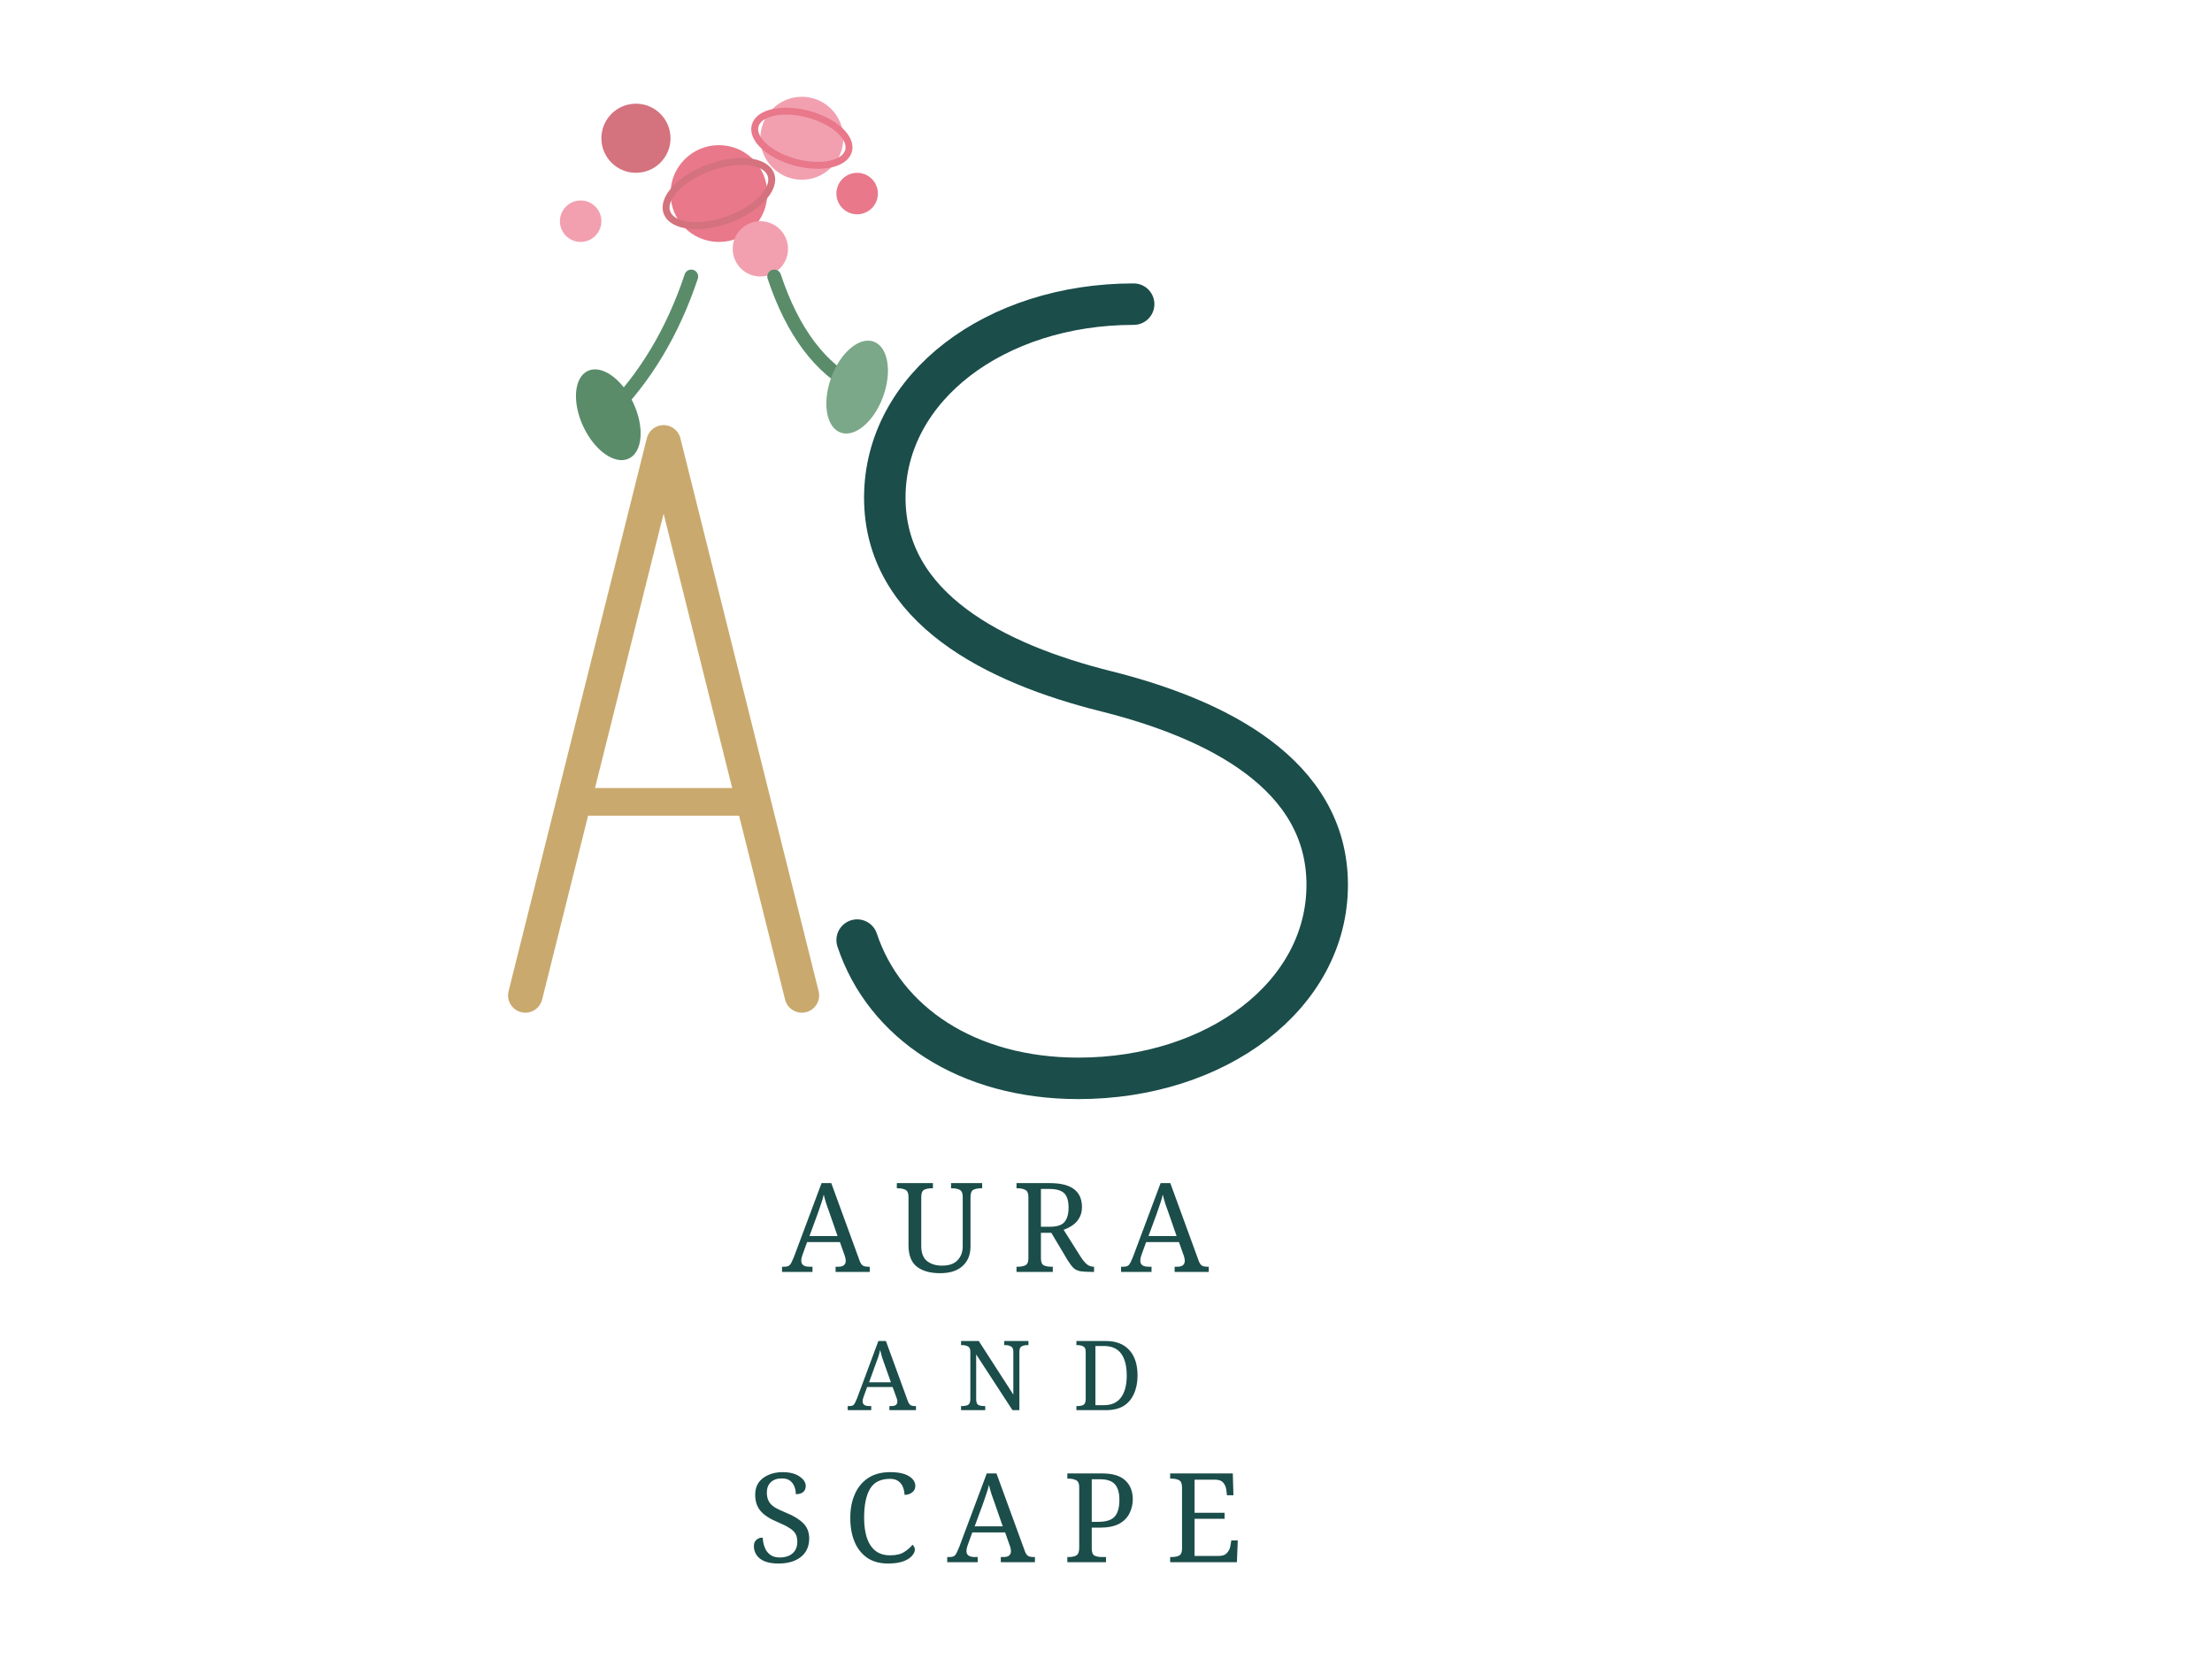
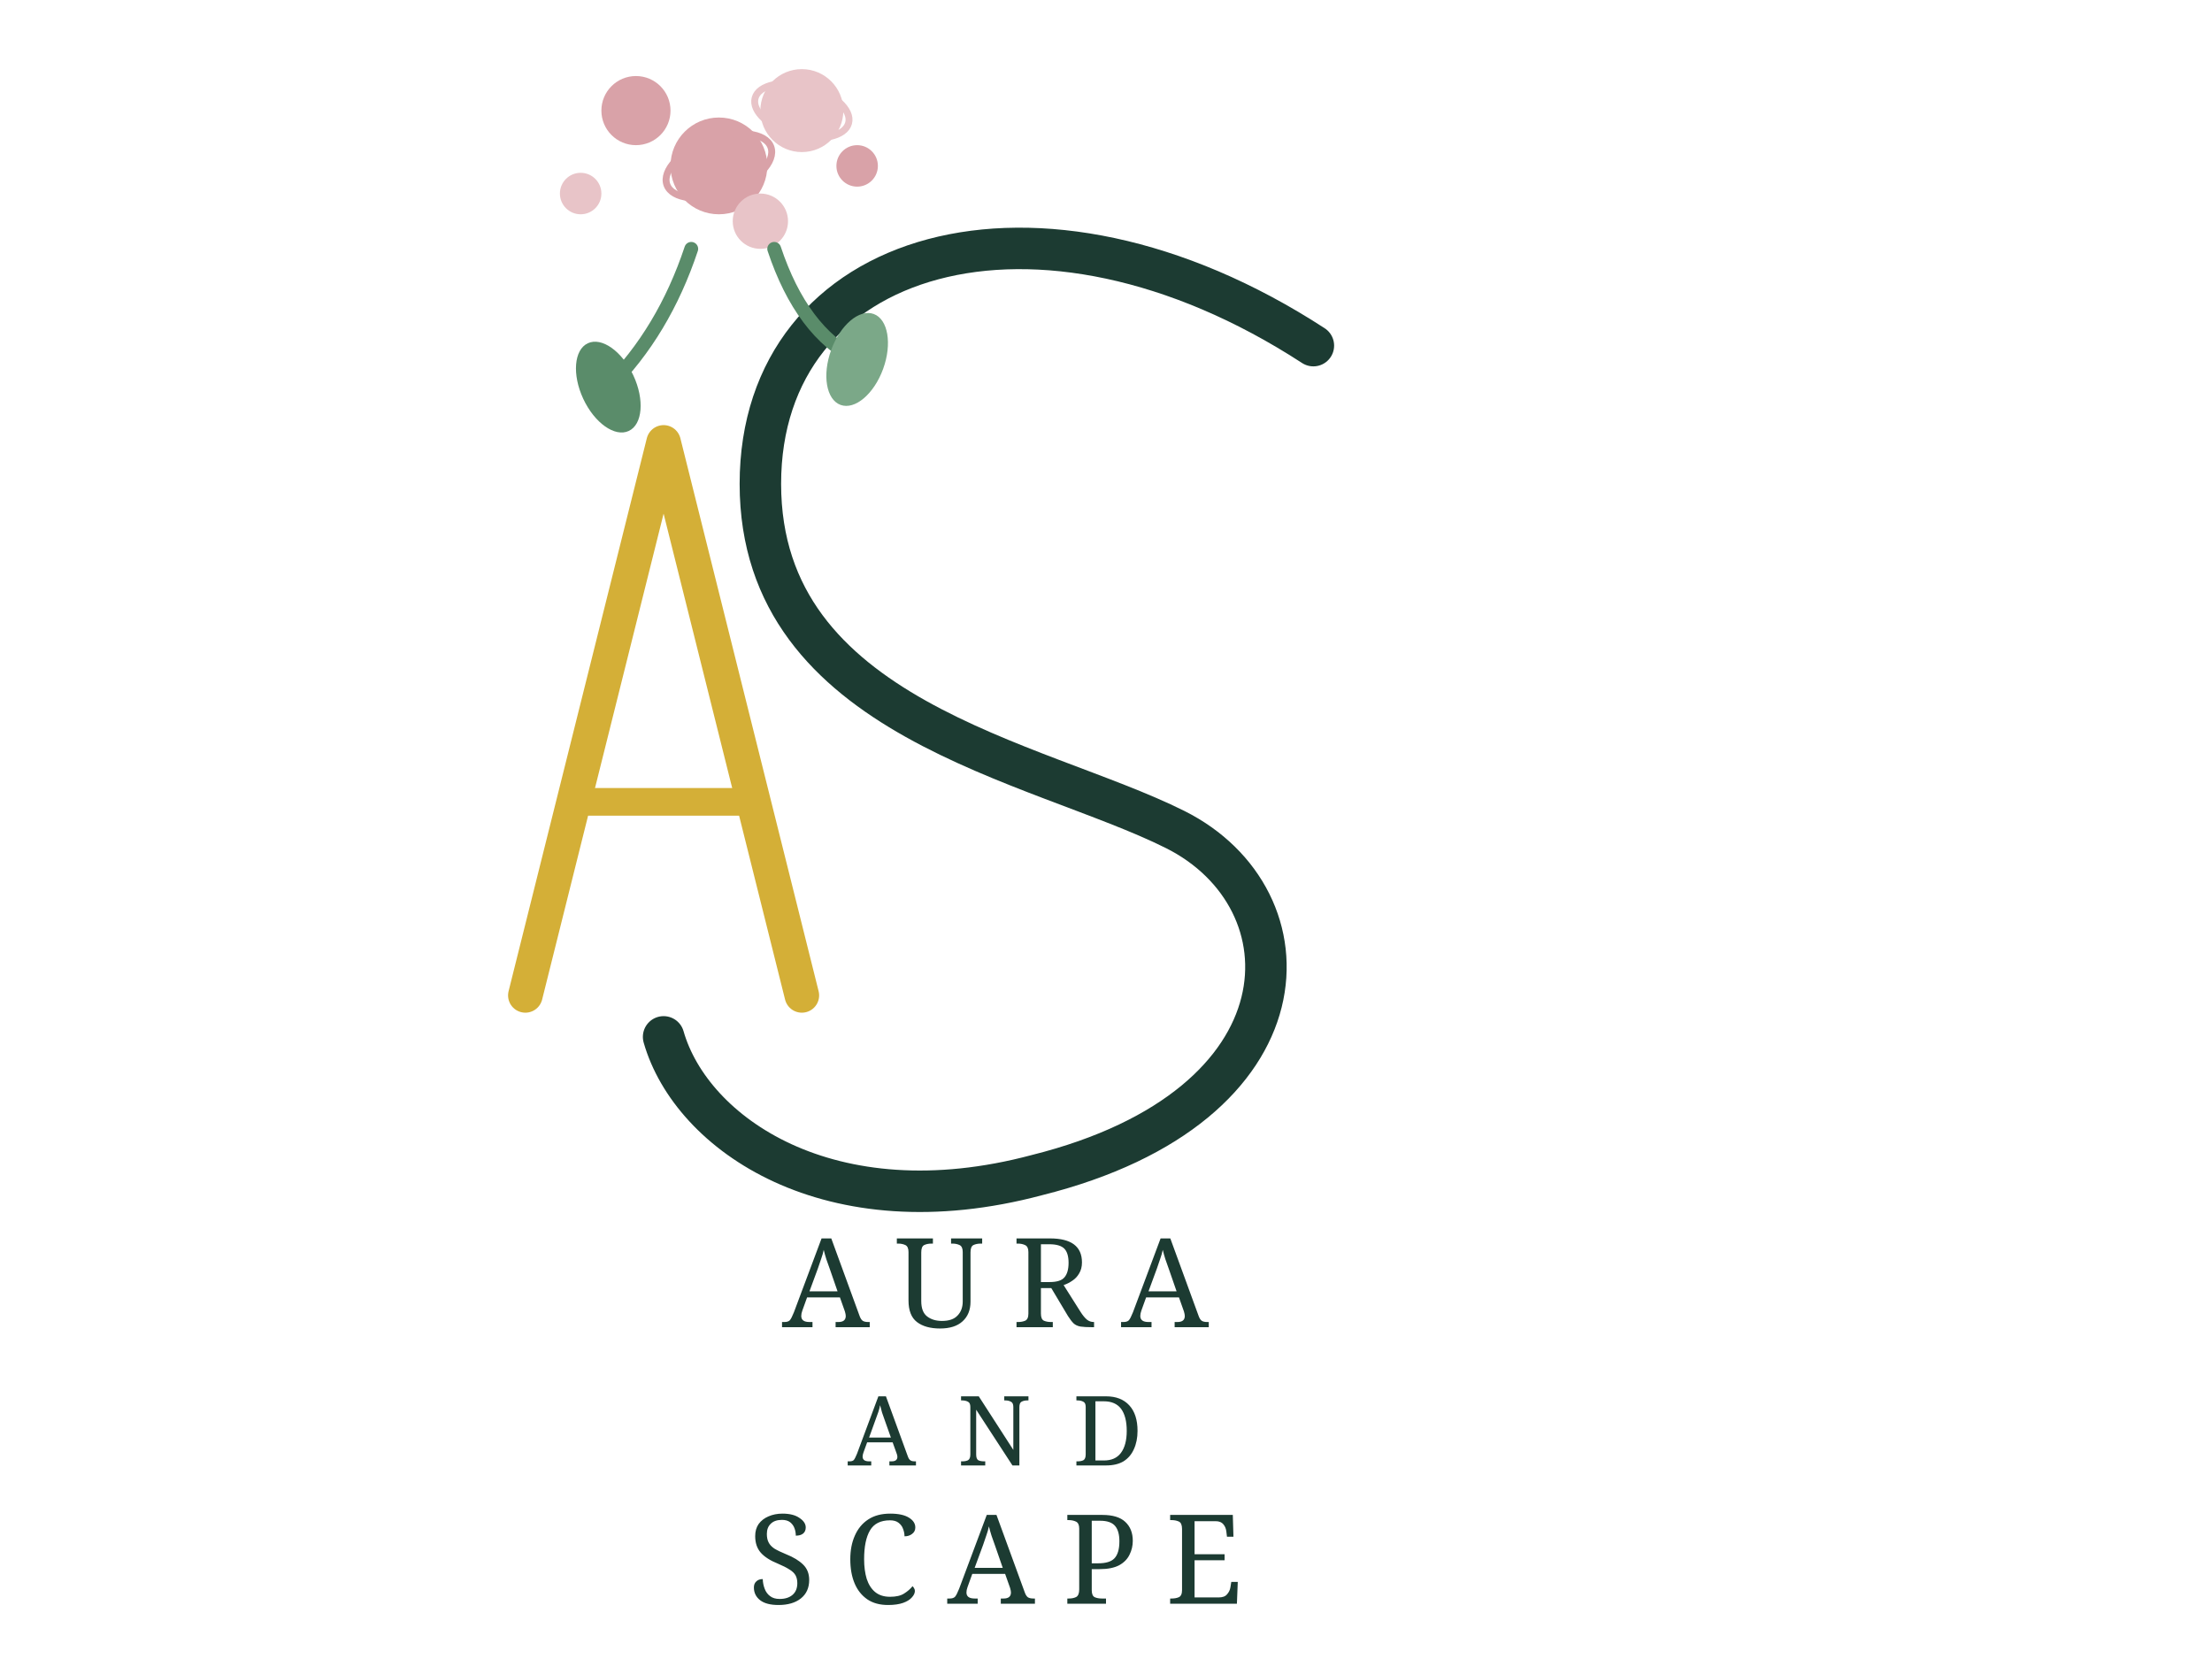
<svg xmlns="http://www.w3.org/2000/svg" viewBox="0 0 160 120">
-   <path d="M82 22 C72 22, 64 28, 64 36 C64 44, 72 48, 80 50 C88 52, 96 56, 96 64 C96 72, 88 78, 78 78 C70 78, 64 74, 62 68" fill="none" stroke="#1B4D4A" stroke-width="3" stroke-linecap="round" />
-   <path d="M38 72 L48 32 L58 72" fill="none" stroke="#C9A96E" stroke-width="2.5" stroke-linecap="round" stroke-linejoin="round" />
-   <line x1="42" y1="58" x2="54" y2="58" stroke="#C9A96E" stroke-width="2" />
-   <text x="72" y="92" font-family="serif" font-size="9" letter-spacing="2" fill="#1B4D4A" text-anchor="middle" style="font-variant: small-caps;">AURA</text>
-   <text x="72" y="102" font-family="serif" font-size="7" letter-spacing="3" fill="#1B4D4A" text-anchor="middle">AND</text>
-   <text x="72" y="113" font-family="serif" font-size="9" letter-spacing="2" fill="#1B4D4A" text-anchor="middle" style="font-variant: small-caps;">SCAPE</text>
-   <circle cx="52" cy="14" r="3.5" fill="#E8788A" />
-   <circle cx="58" cy="10" r="3" fill="#F2A0B0" />
-   <circle cx="46" cy="10" r="2.5" fill="#D4727E" />
-   <circle cx="55" cy="18" r="2" fill="#F2A0B0" />
-   <ellipse cx="52" cy="14" rx="4" ry="2" fill="none" stroke="#D4727E" stroke-width="0.5" transform="rotate(-20 52 14)" />
-   <ellipse cx="58" cy="10" rx="3.5" ry="1.8" fill="none" stroke="#E8788A" stroke-width="0.5" transform="rotate(15 58 10)" />
-   <path d="M50 20 Q48 26, 44 30" fill="none" stroke="#5A8C6A" stroke-width="1" stroke-linecap="round" />
-   <path d="M56 20 Q58 26, 62 28" fill="none" stroke="#5A8C6A" stroke-width="1" stroke-linecap="round" />
-   <ellipse cx="44" cy="30" rx="2" ry="3.5" fill="#5A8C6A" transform="rotate(-25 44 30)" />
-   <ellipse cx="62" cy="28" rx="2" ry="3.5" fill="#7BA888" transform="rotate(20 62 28)" />
-   <circle cx="42" cy="16" r="1.5" fill="#F2A0B0" />
-   <circle cx="62" cy="14" r="1.5" fill="#E8788A" />
+   <path d="M 95 25 C 75 12, 55 18, 55 35 C 55 52, 75 55, 85 60 C 95 65, 95 80, 75 85 C 60 89, 50 82, 48 75" fill="none" stroke="#1C3B32" stroke-width="3" stroke-linecap="round" />
+   <path d="M38 72 L48 32 L58 72" fill="none" stroke="#D4AF37" stroke-width="2.5" stroke-linecap="round" stroke-linejoin="round" />
+   <line x1="42" y1="58" x2="54" y2="58" stroke="#D4AF37" stroke-width="2" />
+   <text x="72" y="96" font-family="serif" font-size="9" letter-spacing="2" fill="#1C3B32" text-anchor="middle">AURA</text>
+   <text x="72" y="106" font-family="serif" font-size="7" letter-spacing="3" fill="#1C3B32" text-anchor="middle">AND</text>
+   <text x="72" y="116" font-family="serif" font-size="9" letter-spacing="2" fill="#1C3B32" text-anchor="middle">SCAPE</text>
+   <circle cx="52" cy="12" r="3.5" fill="#D9A2A8" />
+   <circle cx="58" cy="8" r="3" fill="#E8C4C8" />
+   <circle cx="46" cy="8" r="2.5" fill="#D9A2A8" />
+   <circle cx="55" cy="16" r="2" fill="#E8C4C8" />
+   <ellipse cx="52" cy="12" rx="4" ry="2" fill="none" stroke="#D9A2A8" stroke-width="0.5" transform="rotate(-20 52 12)" />
+   <ellipse cx="58" cy="8" rx="3.5" ry="1.8" fill="none" stroke="#E8C4C8" stroke-width="0.5" transform="rotate(15 58 8)" />
+   <path d="M50 18 Q48 24, 44 28" fill="none" stroke="#5A8C6A" stroke-width="1" stroke-linecap="round" />
+   <path d="M56 18 Q58 24, 62 26" fill="none" stroke="#5A8C6A" stroke-width="1" stroke-linecap="round" />
+   <ellipse cx="44" cy="28" rx="2" ry="3.5" fill="#5A8C6A" transform="rotate(-25 44 28)" />
+   <ellipse cx="62" cy="26" rx="2" ry="3.5" fill="#7BA888" transform="rotate(20 62 26)" />
+   <circle cx="42" cy="14" r="1.5" fill="#E8C4C8" />
+   <circle cx="62" cy="12" r="1.5" fill="#D9A2A8" />
</svg>
